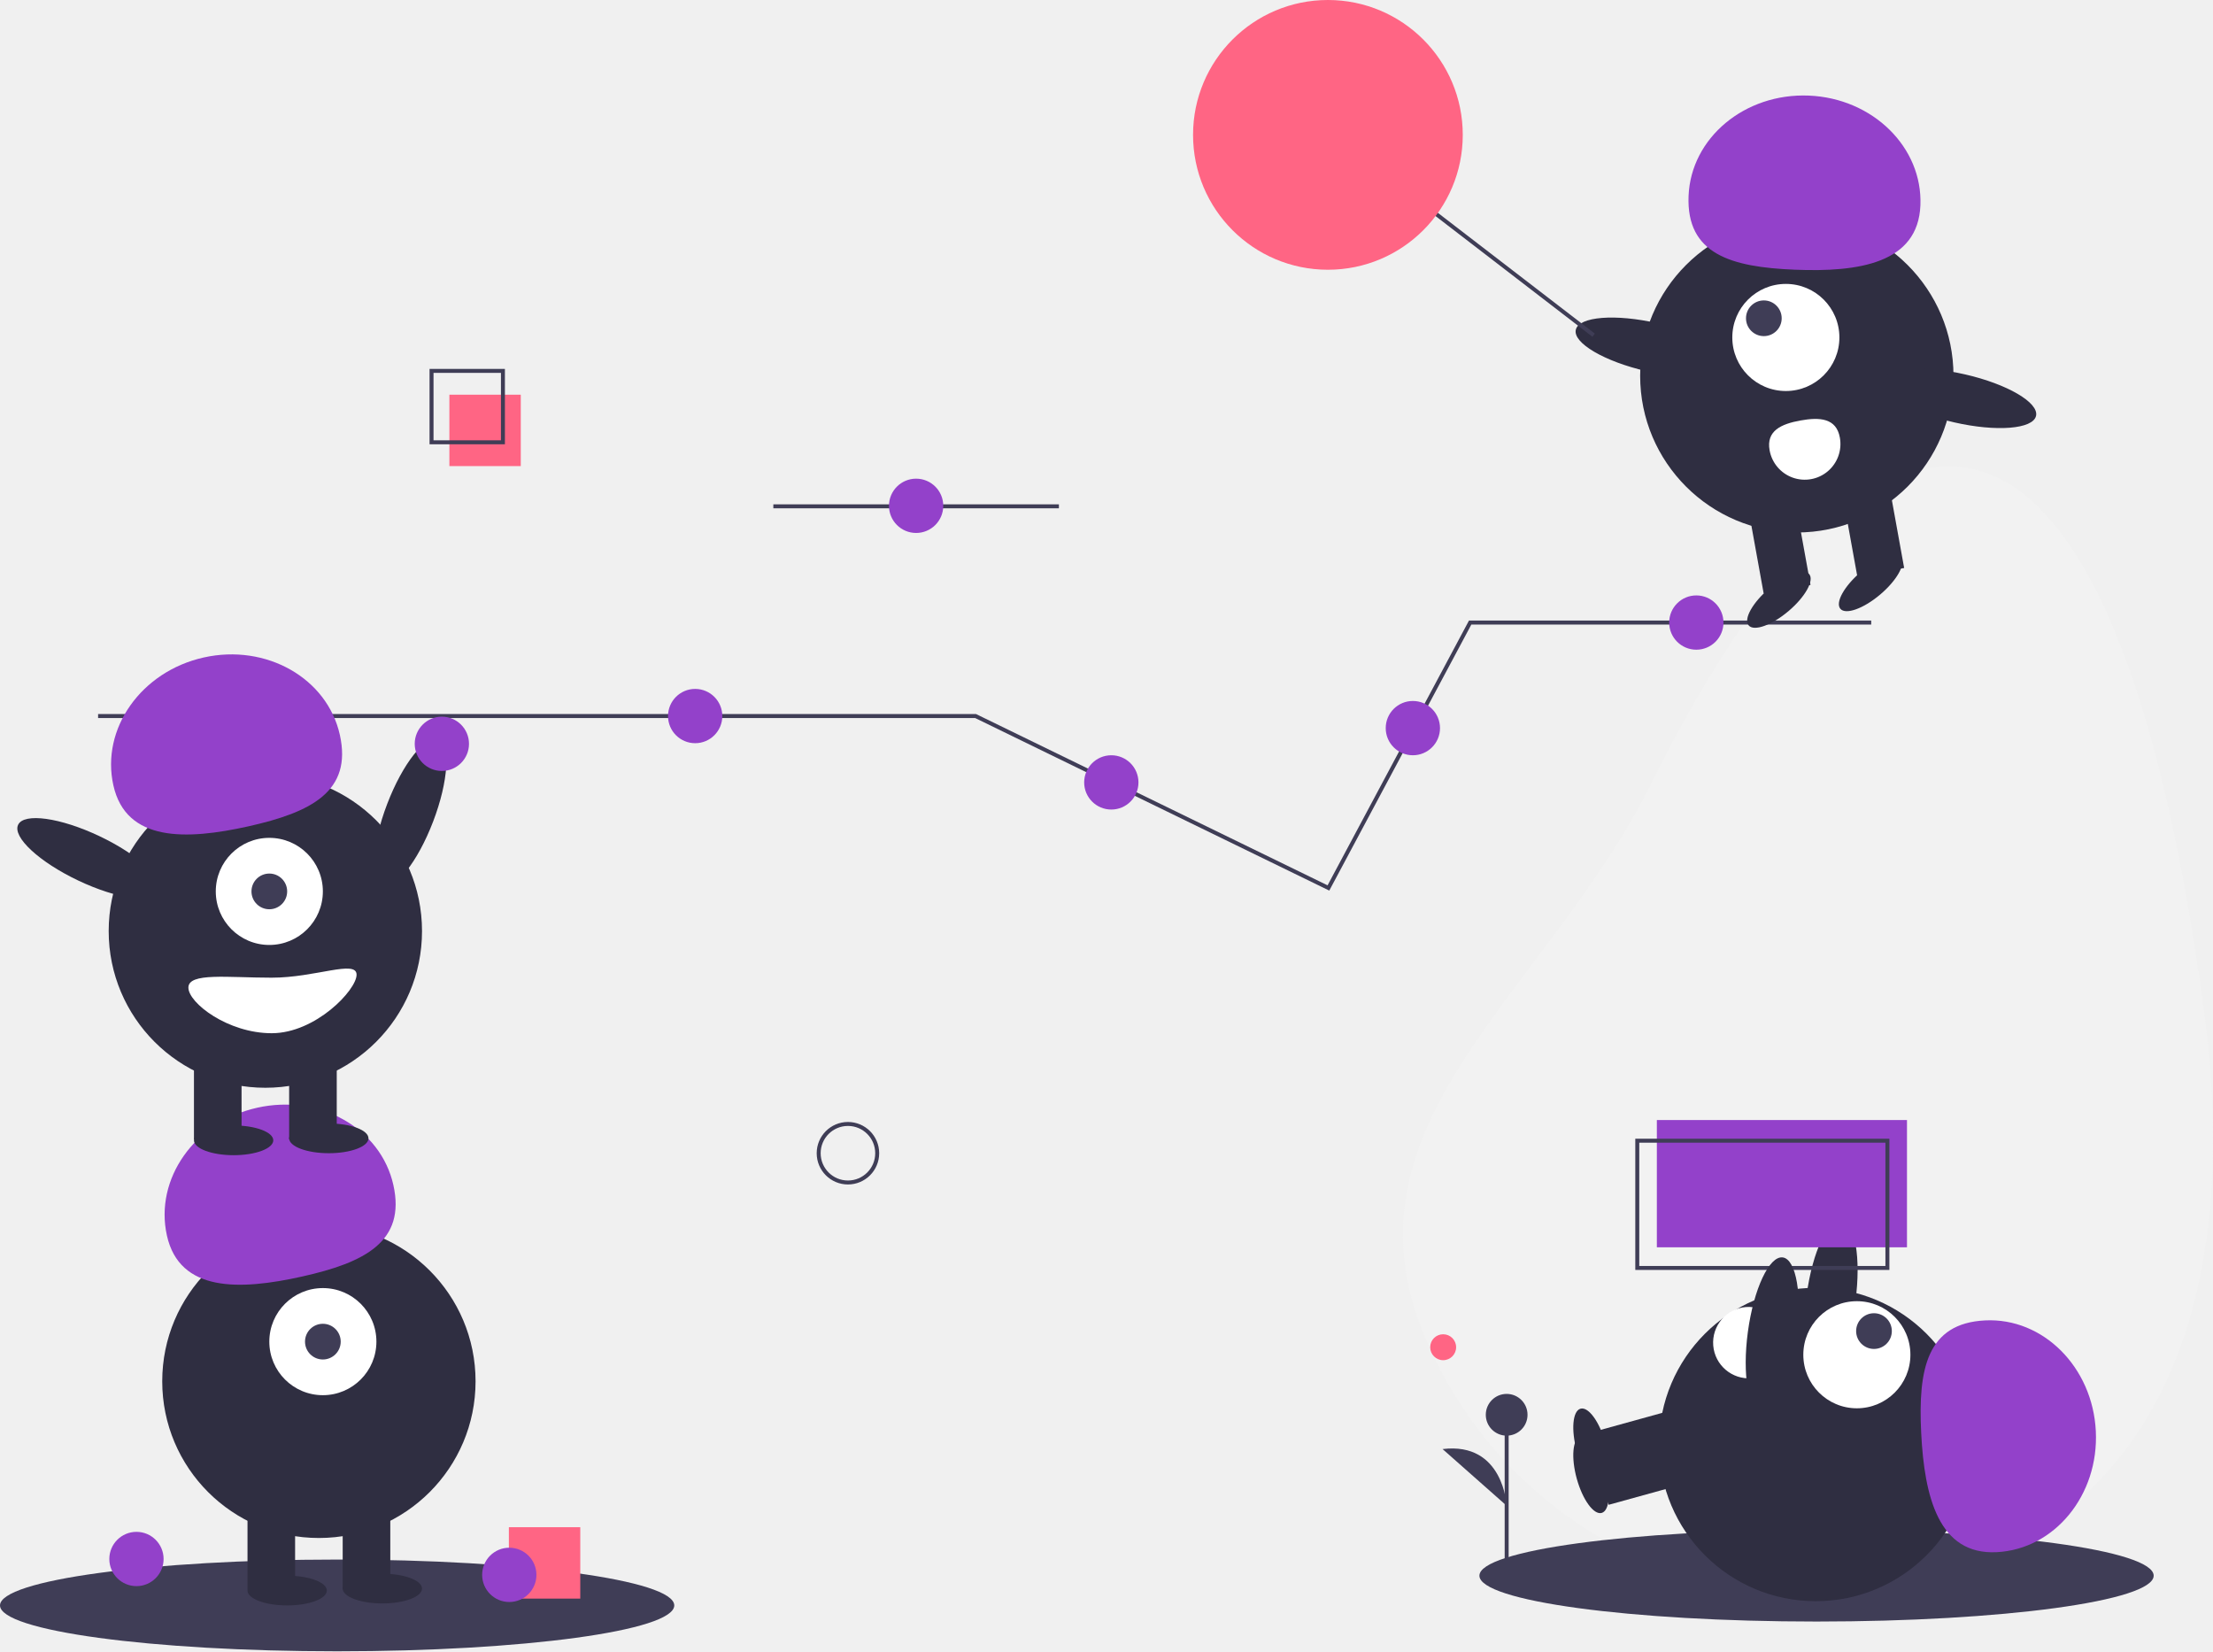
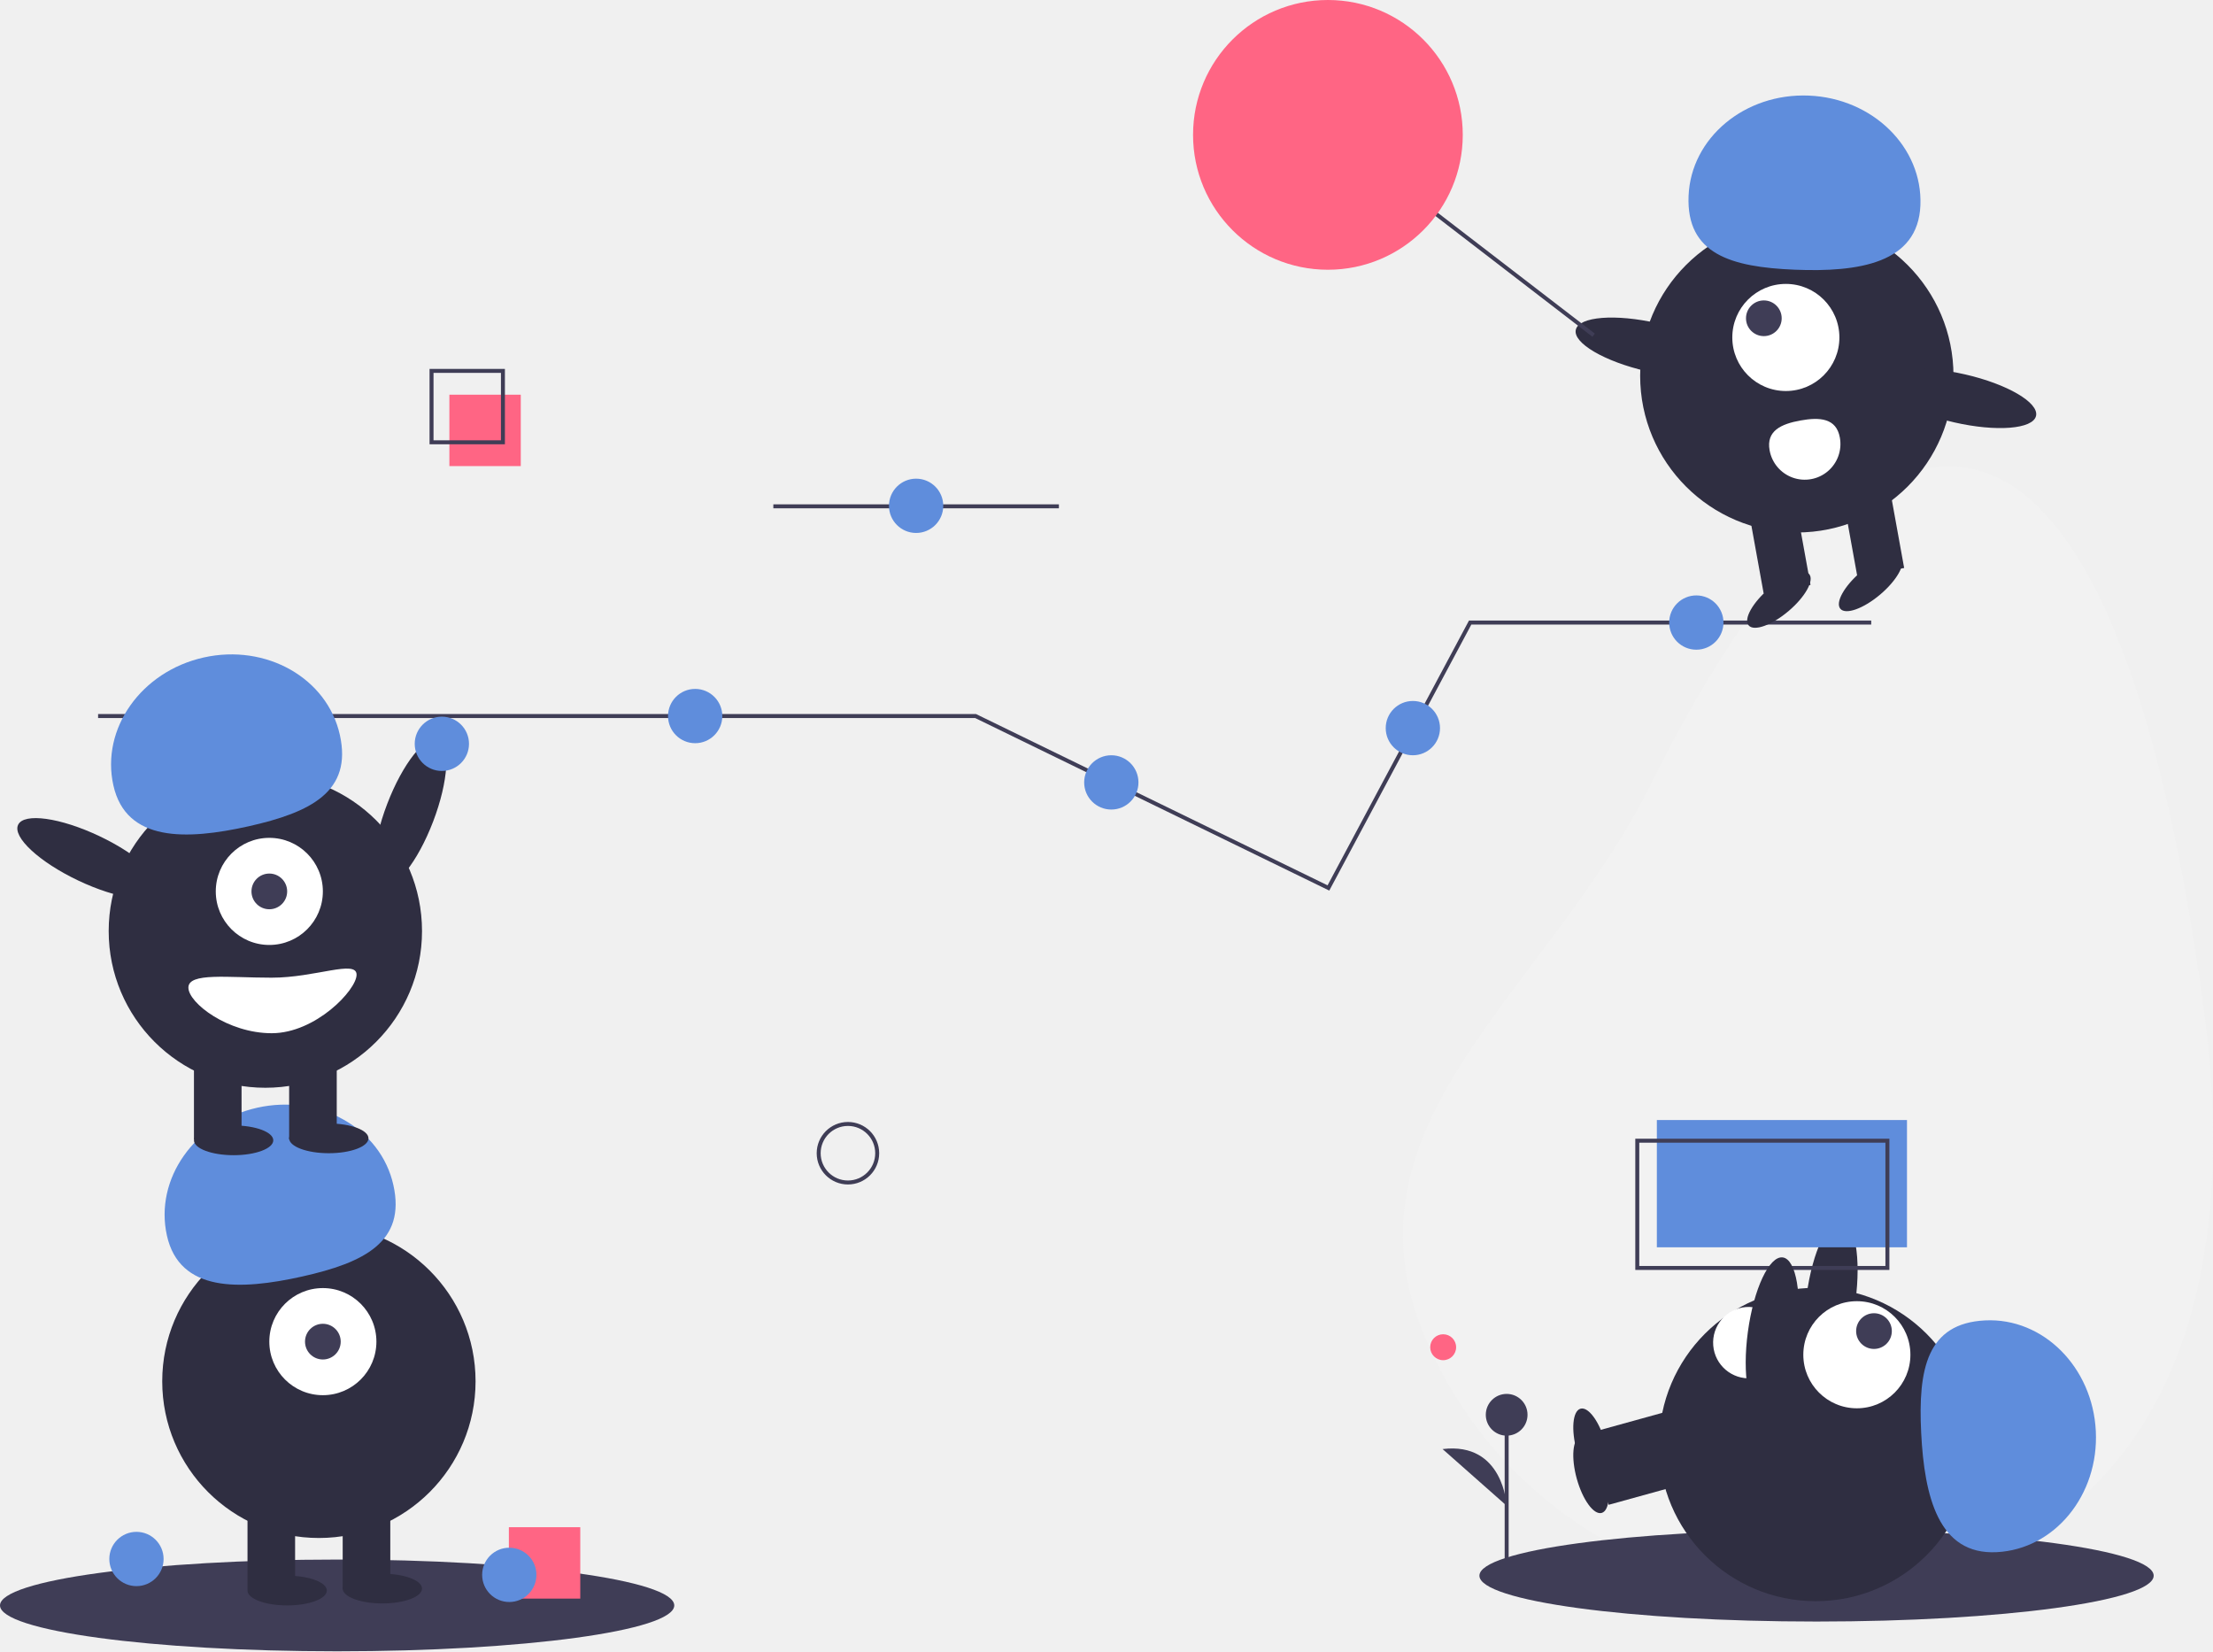
<svg xmlns="http://www.w3.org/2000/svg" id="b32a285a-6b04-4396-8e15-f52ff515c3cb" data-name="Layer 1" width="1115.914" height="832.564" viewBox="0 0 1115.914 832.564">
  <line x1="389.957" y1="255.282" x2="533.957" y2="255.282" fill="none" stroke="#3f3d56" stroke-miterlimit="10" stroke-width="2" />
  <ellipse cx="248.867" cy="443.498" rx="39.5" ry="12.4" transform="translate(-296.2973 483.9037) rotate(-69.08217)" fill="#2f2e41" />
  <path d="M1153.378,543.014c15.666,116.589-5.666,233.305-114.169,278.753S805.904,816.101,760.456,707.599s61.785-173.424,114.169-278.753C981.001,214.952,1104.728,180.95,1153.378,543.014Z" transform="translate(-42.04308 -33.7182)" fill="#f2f2f2" />
  <ellipse cx="916" cy="794.436" rx="170" ry="23.127" fill="#3f3d56" />
  <rect x="858.752" y="753.632" width="24" height="43" transform="translate(313.5944 1787.214) rotate(-105.4523)" fill="#2f2e41" />
  <ellipse cx="844.359" cy="777.24" rx="7.5" ry="20" transform="translate(-218.6063 219.3442) rotate(-15.45227)" fill="#2f2e41" />
  <ellipse cx="965.361" cy="688.069" rx="39.5" ry="12.4" transform="translate(111.8234 1518.548) rotate(-82.28111)" fill="#2f2e41" />
  <circle cx="915.585" cy="728.299" r="79" fill="#2f2e41" />
  <rect x="858.752" y="739.632" width="24" height="43" transform="translate(327.0883 1769.483) rotate(-105.4523)" fill="#2f2e41" />
  <ellipse cx="844.359" cy="763.24" rx="7.5" ry="20" transform="translate(-214.8762 218.8382) rotate(-15.45227)" fill="#2f2e41" />
  <circle cx="936.329" cy="683.043" r="27" fill="#fff" />
  <circle cx="944.963" cy="671.116" r="9" fill="#3f3d56" />
-   <path d="M1048.858,816.306c29.235-1.463,51.625-28.808,50.01-61.076s-26.623-57.241-55.858-55.778-33.822,24.412-32.207,56.681S1019.623,817.769,1048.858,816.306Z" transform="translate(-42.04308 -33.7182)" fill="#9341ca" />
+   <path d="M1048.858,816.306c29.235-1.463,51.625-28.808,50.01-61.076s-26.623-57.241-55.858-55.778-33.822,24.412-32.207,56.681S1019.623,817.769,1048.858,816.306Z" transform="translate(-42.04308 -33.7182)" fill="#5f8ddc" />
  <path d="M925.341,728.592a18,18,0,0,1-2.904-35.883c9.909-.802,12.611,7.065,13.413,16.973S935.25,727.79,925.341,728.592Z" transform="translate(-42.04308 -33.7182)" fill="#fff" />
  <polyline points="49.464 361.025 491.957 361.025 560.56 394.447 669.866 447.699 741.334 313.887 943.574 313.887" fill="none" stroke="#3f3d56" stroke-miterlimit="10" stroke-width="2" />
-   <circle cx="222.811" cy="375.025" r="13.685" fill="#9341ca" />
-   <circle cx="350.541" cy="361.025" r="13.685" fill="#9341ca" />
-   <circle cx="560.384" cy="394.478" r="13.685" fill="#9341ca" />
-   <circle cx="855.379" cy="313.887" r="13.685" fill="#9341ca" />
-   <circle cx="712.443" cy="367.108" r="13.685" fill="#9341ca" />
+   <circle cx="222.811" cy="375.025" r="13.685" fill="#5f8ddc" />
+   <circle cx="350.541" cy="361.025" r="13.685" fill="#5f8ddc" />
+   <circle cx="560.384" cy="394.478" r="13.685" fill="#5f8ddc" />
+   <circle cx="855.379" cy="313.887" r="13.685" fill="#5f8ddc" />
+   <circle cx="712.443" cy="367.108" r="13.685" fill="#5f8ddc" />
  <circle cx="427.576" cy="581.441" r="14.756" fill="none" stroke="#3f3d56" stroke-miterlimit="10" stroke-width="2" />
  <ellipse cx="170" cy="809.436" rx="170" ry="23.127" fill="#3f3d56" />
  <circle cx="160.805" cy="696.436" r="79" fill="#2f2e41" />
  <rect x="124.805" y="758.436" width="24" height="43" fill="#2f2e41" />
  <rect x="172.805" y="758.436" width="24" height="43" fill="#2f2e41" />
  <ellipse cx="144.805" cy="801.936" rx="20" ry="7.5" fill="#2f2e41" />
  <ellipse cx="192.805" cy="800.936" rx="20" ry="7.5" fill="#2f2e41" />
  <circle cx="162.805" cy="676.436" r="27" fill="#fff" />
  <circle cx="162.805" cy="676.436" r="9" fill="#3f3d56" />
-   <path d="M126.215,656.687c-6.379-28.568,14.012-57.434,45.544-64.475s62.265,10.41,68.644,38.978-14.519,39.104-46.051,46.145S132.594,685.254,126.215,656.687Z" transform="translate(-42.04308 -33.7182)" fill="#9341ca" />
+   <path d="M126.215,656.687c-6.379-28.568,14.012-57.434,45.544-64.475s62.265,10.41,68.644,38.978-14.519,39.104-46.051,46.145S132.594,685.254,126.215,656.687Z" transform="translate(-42.04308 -33.7182)" fill="#5f8ddc" />
  <circle cx="133.805" cy="469.436" r="79" fill="#2f2e41" />
  <rect x="97.805" y="531.436" width="24" height="43" fill="#2f2e41" />
  <rect x="145.805" y="531.436" width="24" height="43" fill="#2f2e41" />
  <ellipse cx="117.805" cy="574.936" rx="20" ry="7.5" fill="#2f2e41" />
  <ellipse cx="165.805" cy="573.936" rx="20" ry="7.5" fill="#2f2e41" />
  <circle cx="135.805" cy="449.436" r="27" fill="#fff" />
  <circle cx="135.805" cy="449.436" r="9" fill="#3f3d56" />
-   <path d="M99.215,429.687c-6.379-28.568,14.012-57.434,45.544-64.475s62.265,10.41,68.644,38.978-14.519,39.104-46.051,46.145S105.594,458.254,99.215,429.687Z" transform="translate(-42.04308 -33.7182)" fill="#9341ca" />
+   <path d="M99.215,429.687c-6.379-28.568,14.012-57.434,45.544-64.475s62.265,10.41,68.644,38.978-14.519,39.104-46.051,46.145S105.594,458.254,99.215,429.687Z" transform="translate(-42.04308 -33.7182)" fill="#5f8ddc" />
  <ellipse cx="86.867" cy="466.498" rx="12.4" ry="39.5" transform="translate(-413.8951 311.3589) rotate(-64.62574)" fill="#2f2e41" />
  <path d="M137.043,531.655c0,7.732,19.909,23,42,23s42.805-21.768,42.805-29.5-20.713,1.5-42.805,1.5S137.043,523.923,137.043,531.655Z" transform="translate(-42.04308 -33.7182)" fill="#fff" />
-   <rect x="835.474" y="564.71" width="126.129" height="64.161" fill="#9341ca" />
+   <rect x="835.474" y="564.71" width="126.129" height="64.161" fill="#5f8ddc" />
  <rect x="825.603" y="575.129" width="126.129" height="64.161" fill="none" stroke="#3f3d56" stroke-miterlimit="10" stroke-width="2" />
  <rect x="226.603" y="199" width="36" height="36" fill="#ff6584" />
  <rect x="217.603" y="187" width="36" height="36" fill="none" stroke="#3f3d56" stroke-miterlimit="10" stroke-width="2" />
  <circle cx="906.052" cy="189.47" r="79" fill="#2f2e41" />
  <rect x="974.585" y="279.578" width="24" height="43" transform="matrix(-0.98401, 0.17813, -0.17813, -0.98401, 1968.981, 387.8777)" fill="#2f2e41" />
  <rect x="927.353" y="288.128" width="24" height="43" transform="translate(1876.795 413.2555) rotate(169.7389)" fill="#2f2e41" />
  <ellipse cx="939.065" cy="336.103" rx="20" ry="7.5" transform="translate(-36.79955 652.7925) rotate(-40.26106)" fill="#2f2e41" />
  <ellipse cx="985.313" cy="327.731" rx="20" ry="7.5" transform="translate(-20.43292 680.6981) rotate(-40.26106)" fill="#2f2e41" />
  <circle cx="900.521" cy="170.146" r="27" fill="#fff" />
  <circle cx="889.424" cy="160.468" r="9" fill="#3f3d56" />
-   <path d="M1010.415,137.245c1.188-29.247-24.019-54.019-56.301-55.331s-59.415,21.335-60.603,50.582,21.252,35.892,53.534,37.203S1009.227,166.492,1010.415,137.245Z" transform="translate(-42.04308 -33.7182)" fill="#9341ca" />
+   <path d="M1010.415,137.245c1.188-29.247-24.019-54.019-56.301-55.331s-59.415,21.335-60.603,50.582,21.252,35.892,53.534,37.203S1009.227,166.492,1010.415,137.245Z" transform="translate(-42.04308 -33.7182)" fill="#5f8ddc" />
  <ellipse cx="875.15" cy="208.796" rx="12.4" ry="39.5" transform="translate(434.0611 981.4555) rotate(-77.0899)" fill="#2f2e41" />
  <ellipse cx="1030.224" cy="234.584" rx="12.4" ry="39.5" transform="translate(529.3514 1152.636) rotate(-77.0899)" fill="#2f2e41" />
  <path d="M969.793,254.321a18,18,0,1,1-35.424,6.413c-1.771-9.782,5.792-13.244,15.575-15.014S968.022,244.539,969.793,254.321Z" transform="translate(-42.04308 -33.7182)" fill="#fff" />
  <line x1="712.603" y1="99" x2="803.603" y2="169" fill="none" stroke="#3f3d56" stroke-miterlimit="10" stroke-width="2" />
  <circle cx="669.603" cy="68" r="68" fill="#ff6584" />
  <ellipse cx="935.71" cy="706.84" rx="39.5" ry="12.4" transform="translate(67.55305 1505.415) rotate(-82.28111)" fill="#2f2e41" />
-   <circle cx="68.811" cy="786.025" r="13.685" fill="#9341ca" />
+   <circle cx="68.811" cy="786.025" r="13.685" fill="#5f8ddc" />
  <rect x="256.603" y="770" width="36" height="36" fill="#ff6584" />
-   <circle cx="256.811" cy="794.025" r="13.685" fill="#9341ca" />
-   <circle cx="461.957" cy="255.025" r="13.685" fill="#9341ca" />
+   <circle cx="256.811" cy="794.025" r="13.685" fill="#5f8ddc" />
+   <circle cx="461.957" cy="255.025" r="13.685" fill="#5f8ddc" />
  <circle cx="727.721" cy="679.252" r="6.535" fill="#ff6584" />
  <line x1="759.739" y1="787.725" x2="759.739" y2="713.313" fill="#3f3d56" stroke="#3f3d56" stroke-miterlimit="10" stroke-width="2" />
  <circle cx="759.739" cy="713.313" r="10.523" fill="#3f3d56" />
  <path d="M801.782,792.893s-1.503-32.332-32.32-28.574" transform="translate(-42.04308 -33.7182)" fill="#3f3d56" />
</svg>
